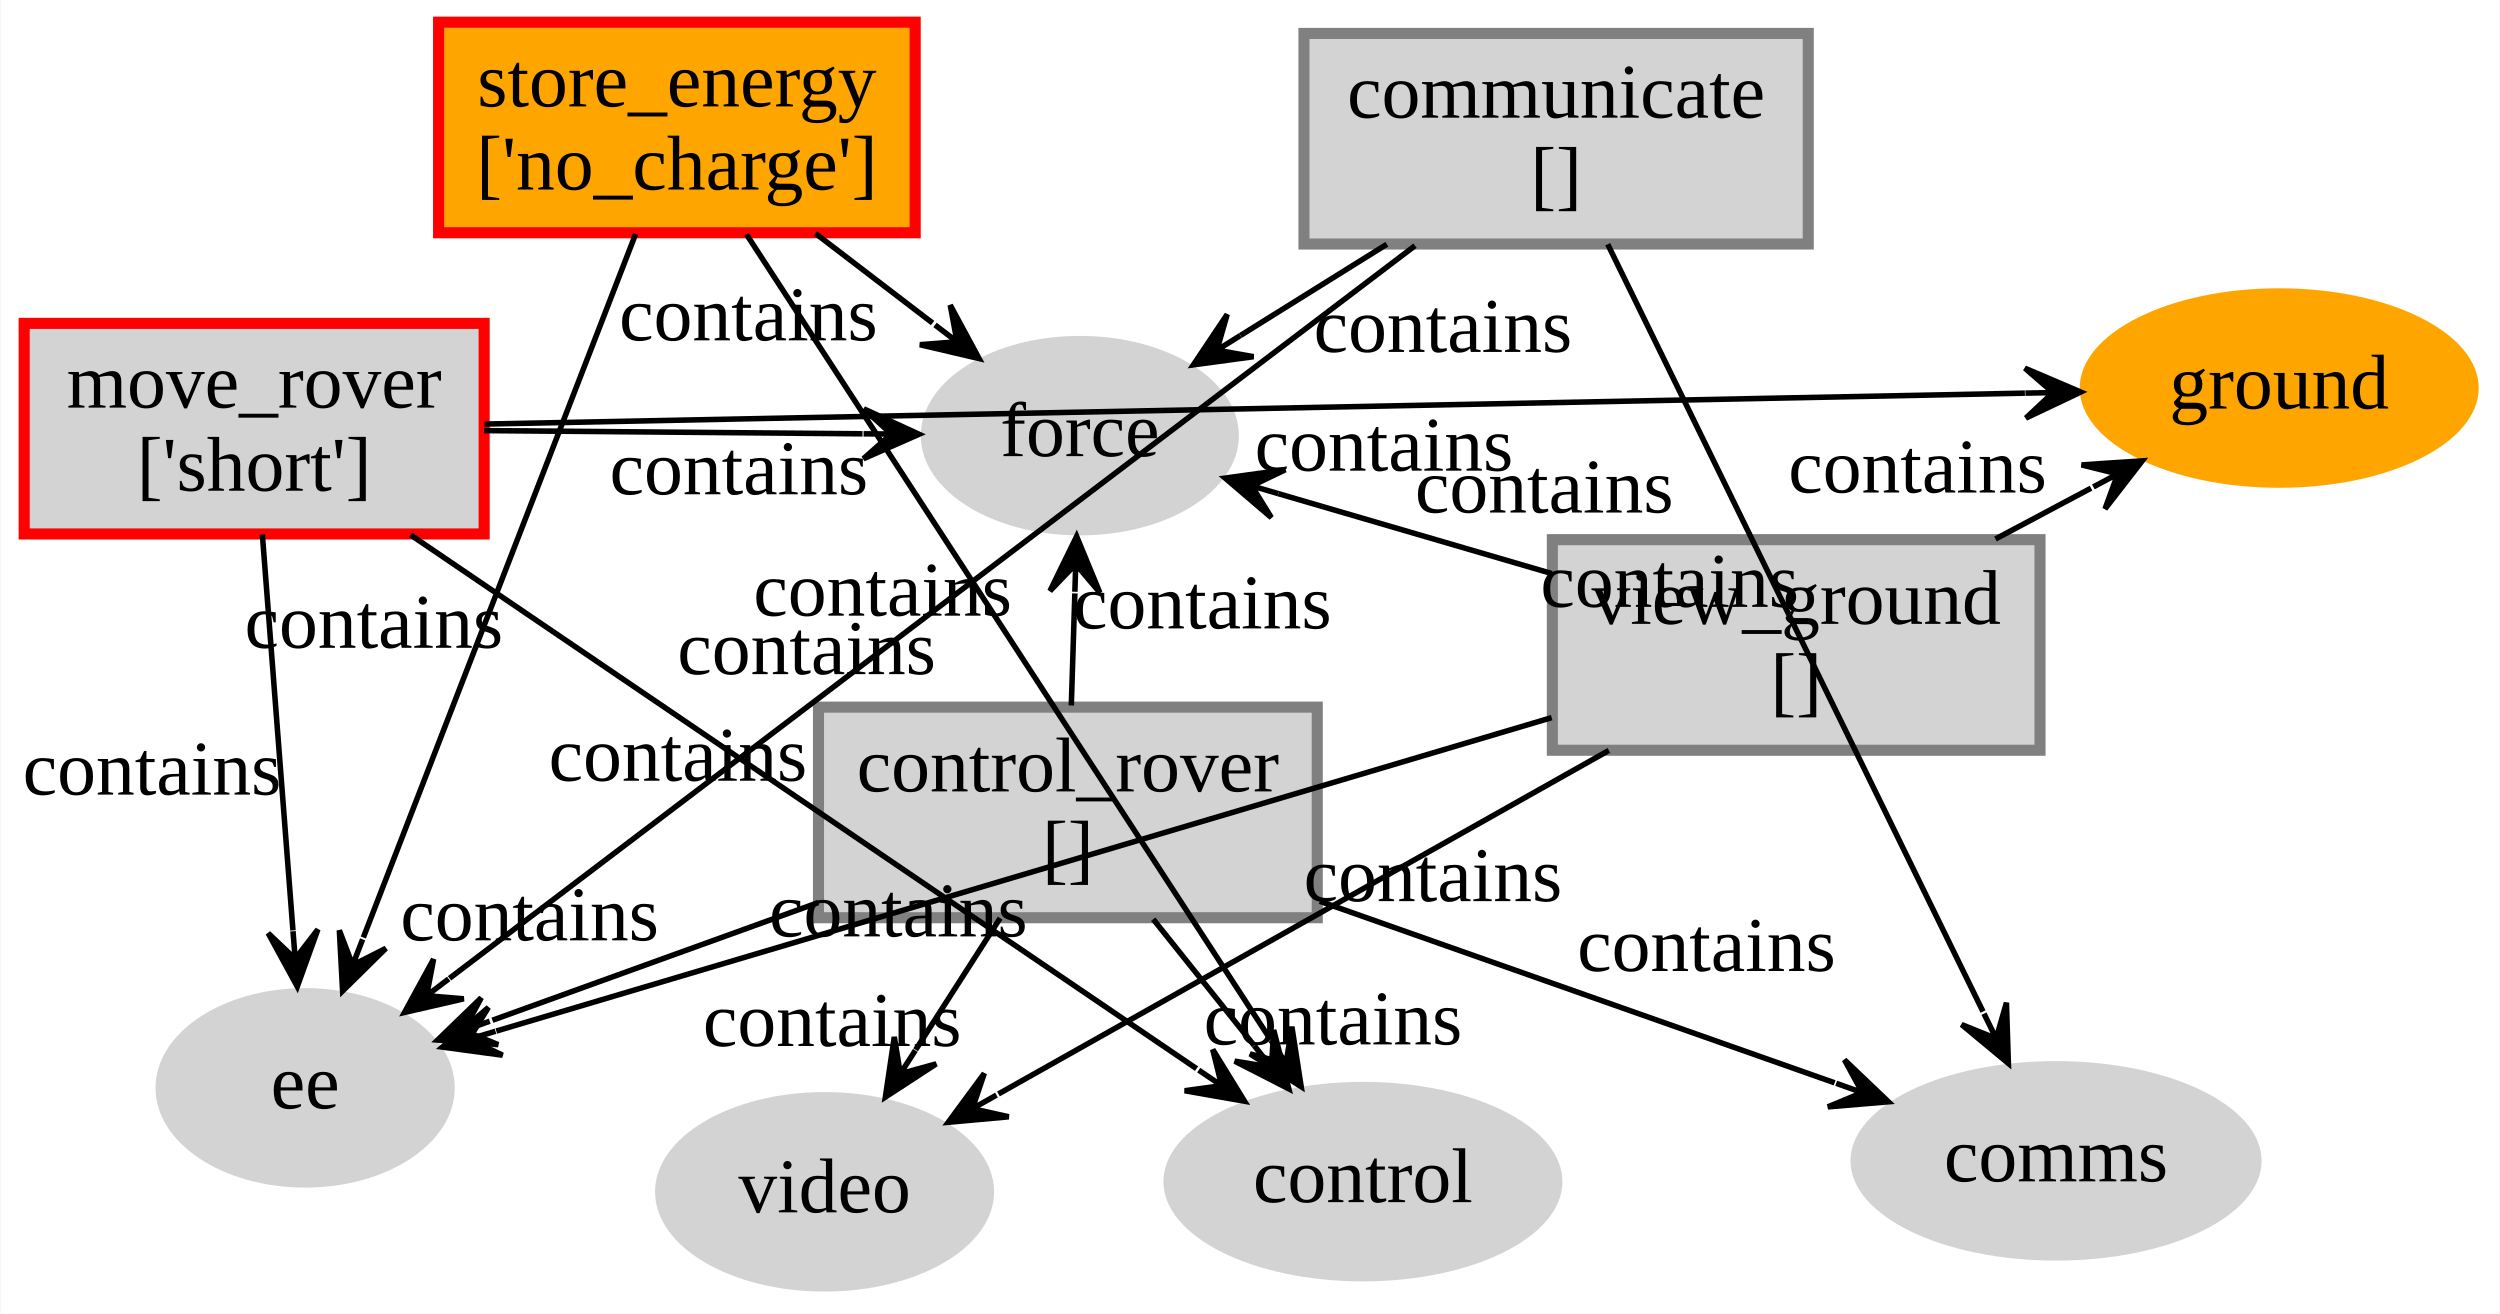
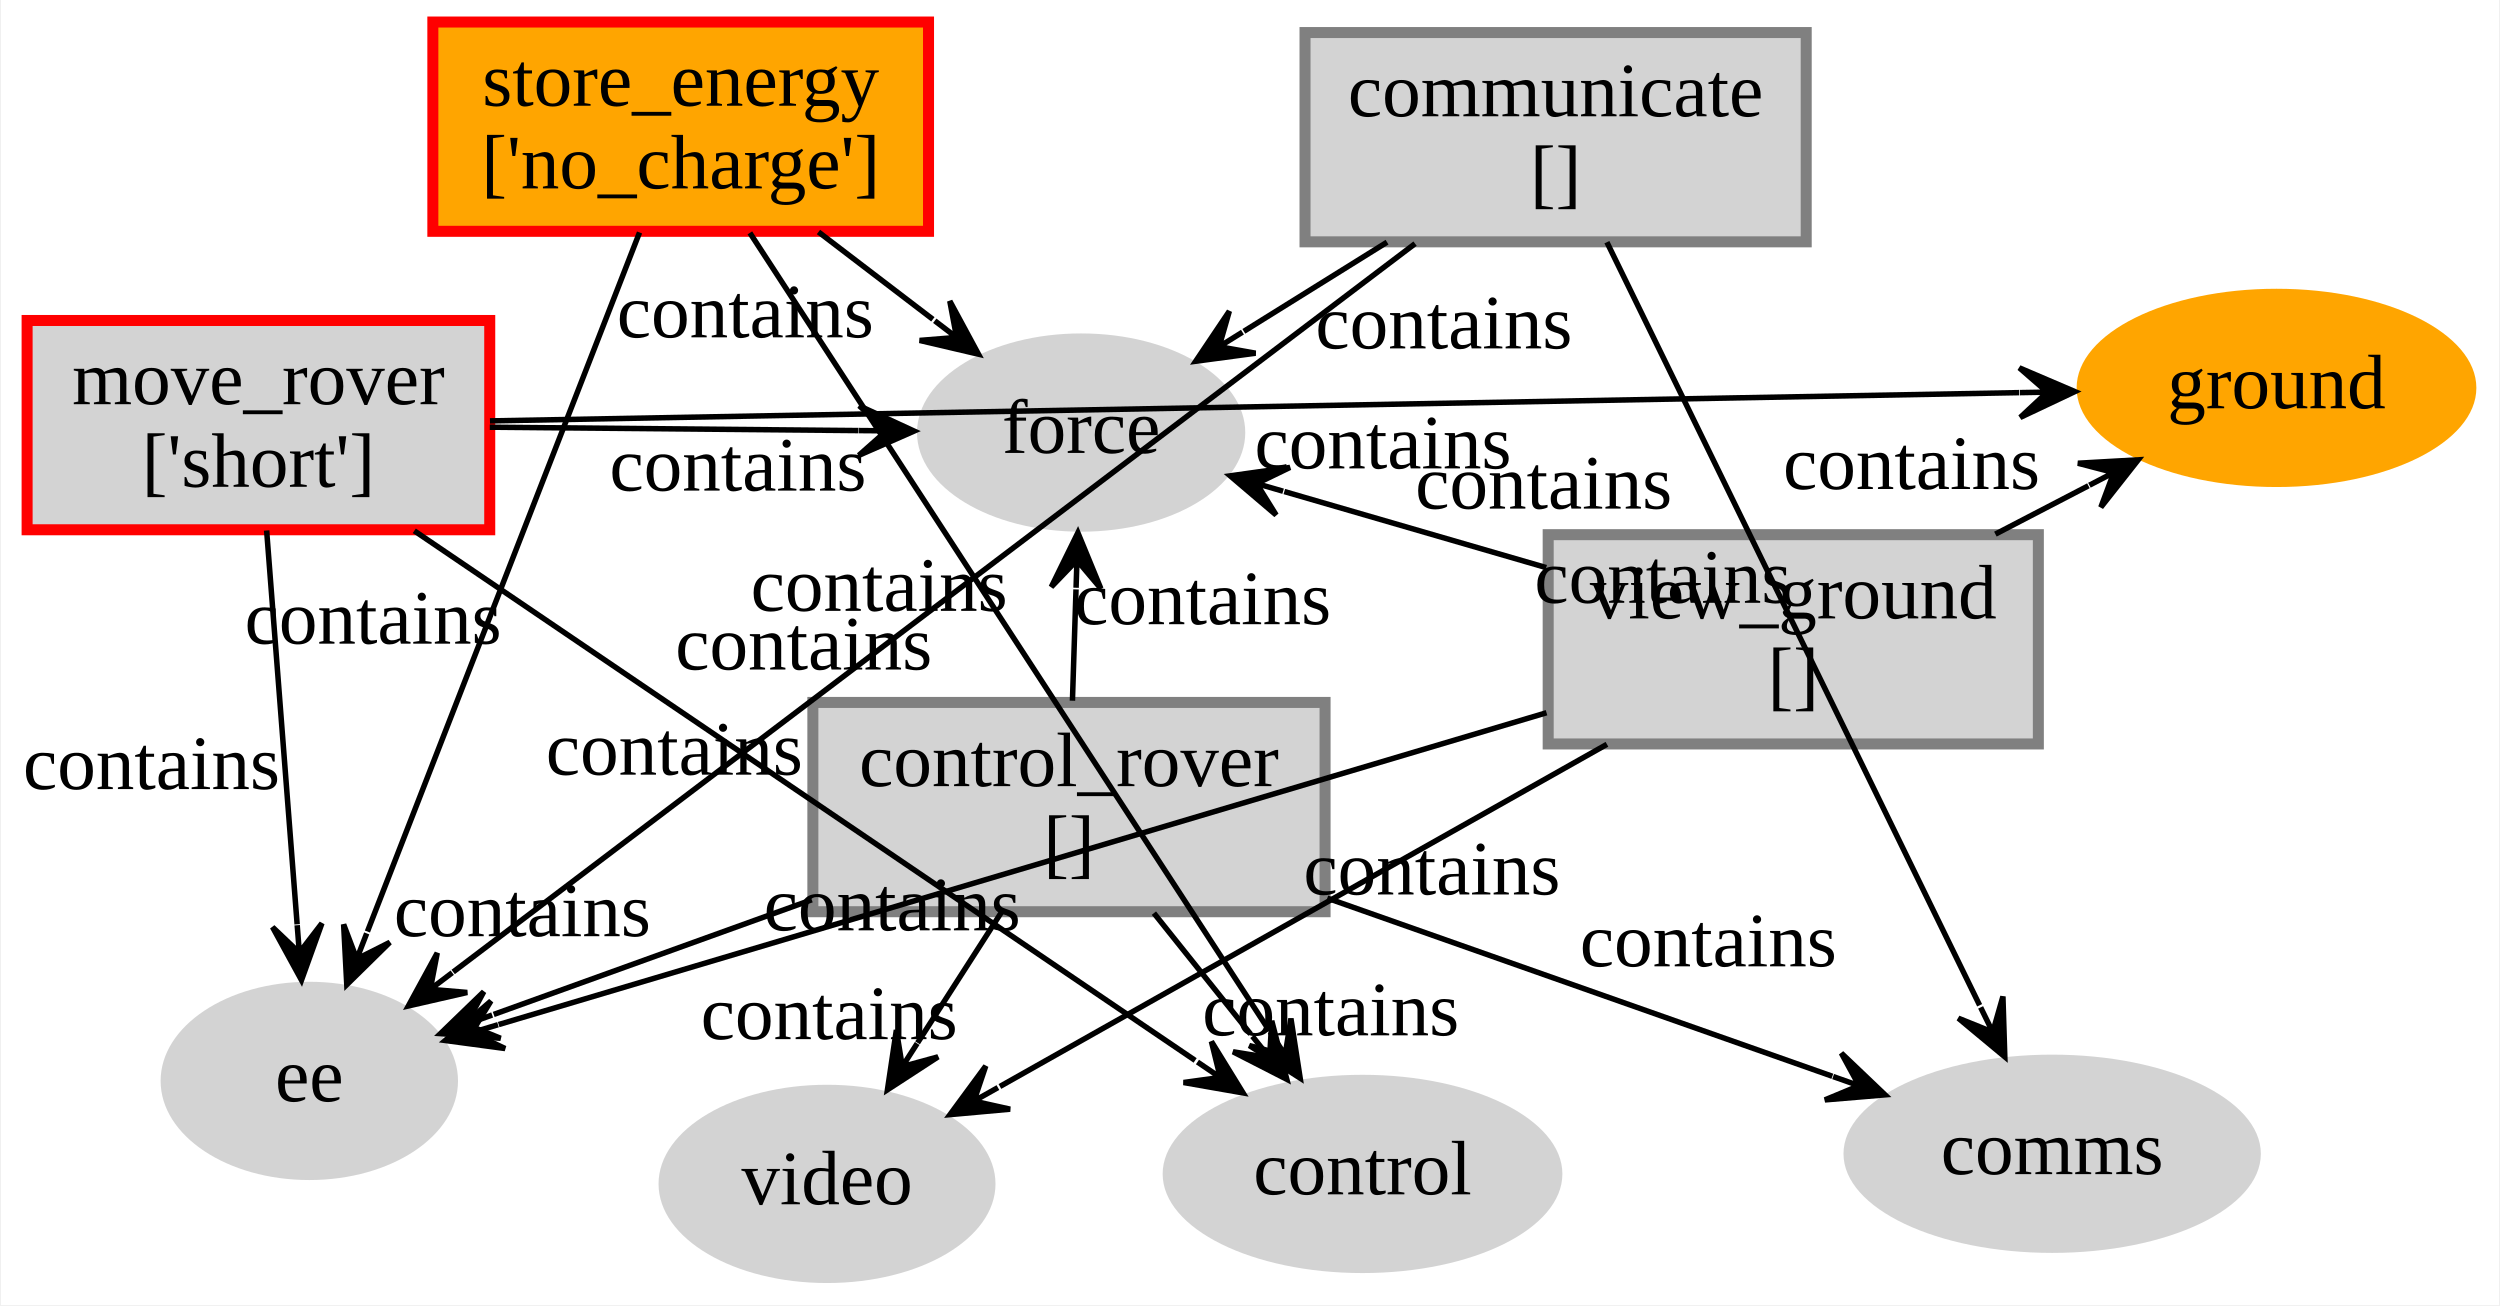
- <svg xmlns="http://www.w3.org/2000/svg" width="451pt" height="237pt" viewBox="0.00 0.00 450.91 237.06">
-   <g id="graph0" class="graph" transform="scale(1 1) rotate(0) translate(4 233.06)">
-     <polygon fill="white" stroke="transparent" points="-4,4 -4,-233.06 446.91,-233.06 446.91,4 -4,4" />
+ <svg xmlns="http://www.w3.org/2000/svg" width="454pt" height="237pt" viewBox="0.00 0.00 453.56 236.96">
+   <g id="graph0" class="graph" transform="scale(1 1) rotate(0) translate(4 232.96)">
+     <polygon fill="white" stroke="transparent" points="-4,4 -4,-232.96 449.56,-232.96 449.56,4 -4,4" />
    <g id="node1" class="node">
-       <polygon fill="lightgrey" stroke="grey" stroke-width="2" points="233.59,-105.46 143.59,-105.46 143.59,-67.46 233.59,-67.46 233.59,-105.46" />
-       <text text-anchor="middle" x="188.59" y="-90.26" font-family="Times New Roman,serif" font-size="14.00">control_rover</text>
-       <text text-anchor="middle" x="188.59" y="-75.26" font-family="Times New Roman,serif" font-size="14.00">[]</text>
+       <polygon fill="lightgrey" stroke="grey" stroke-width="2" points="236.41,-105.42 143.41,-105.42 143.41,-67.42 236.41,-67.42 236.41,-105.42" />
+       <text text-anchor="middle" x="189.91" y="-90.22" font-family="Times New Roman,serif" font-size="14.00">control_rover</text>
+       <text text-anchor="middle" x="189.91" y="-75.22" font-family="Times New Roman,serif" font-size="14.00">[]</text>
    </g>
    <g id="node7" class="node">
-       <ellipse fill="lightgrey" stroke="grey" stroke-width="0" cx="190.75" cy="-154.45" rx="28.7" ry="18" />
-       <text text-anchor="middle" x="190.75" y="-150.75" font-family="Times New Roman,serif" font-size="14.00">force</text>
+       <ellipse fill="lightgrey" stroke="grey" stroke-width="0" cx="192.12" cy="-154.42" rx="29.8" ry="18" />
+       <text text-anchor="middle" x="192.12" y="-150.72" font-family="Times New Roman,serif" font-size="14.00">force</text>
    </g>
    <g id="edge5" class="edge">
-       <path fill="none" stroke="black" d="M189.21,-105.76C189.4,-112.05 189.63,-119.16 189.85,-125.98" />
-       <polygon fill="black" stroke="black" points="190.17,-136.27 185.36,-126.42 190.01,-131.27 189.85,-126.28 189.85,-126.28 189.85,-126.28 190.01,-131.27 194.35,-126.13 190.17,-136.27 190.17,-136.27" />
-       <text text-anchor="start" x="189.53" y="-119.67" font-family="Times New Roman,serif" font-size="14.00">contains</text>
+       <path fill="none" stroke="black" d="M190.54,-105.73C190.74,-112.01 190.97,-119.13 191.19,-125.94" />
+       <polygon fill="black" stroke="black" points="191.53,-136.23 186.7,-126.39 191.36,-131.24 191.2,-126.24 191.2,-126.24 191.2,-126.24 191.36,-131.24 195.7,-126.09 191.53,-136.23 191.53,-136.23" />
+       <text text-anchor="start" x="190.86" y="-119.63" font-family="Times New Roman,serif" font-size="14.00">contains</text>
    </g>
    <g id="node8" class="node">
-       <ellipse fill="lightgrey" stroke="grey" stroke-width="0" cx="50.96" cy="-36.76" rx="27" ry="18" />
-       <text text-anchor="middle" x="50.96" y="-33.06" font-family="Times New Roman,serif" font-size="14.00">ee</text>
+       <ellipse fill="lightgrey" stroke="grey" stroke-width="0" cx="51.98" cy="-36.7" rx="27" ry="18" />
+       <text text-anchor="middle" x="51.98" y="-33" font-family="Times New Roman,serif" font-size="14.00">ee</text>
    </g>
    <g id="edge3" class="edge">
-       <path fill="none" stroke="black" d="M143.53,-70.19C124.39,-63.28 102.46,-55.36 84.75,-48.96" />
-       <polygon fill="black" stroke="black" points="74.86,-45.39 85.8,-44.56 79.57,-47.09 84.27,-48.79 84.27,-48.79 84.27,-48.79 79.57,-47.09 82.74,-53.02 74.86,-45.39 74.86,-45.39" />
-       <text text-anchor="start" x="68.14" y="-63.38" font-family="Times New Roman,serif" font-size="14.00">contains</text>
+       <path fill="none" stroke="black" d="M143.21,-69.59C124.27,-62.76 102.81,-55.02 85.46,-48.77" />
+       <polygon fill="black" stroke="black" points="75.78,-45.28 86.71,-44.44 80.48,-46.97 85.18,-48.67 85.18,-48.67 85.18,-48.67 80.48,-46.97 83.66,-52.9 75.78,-45.28 75.78,-45.28" />
+       <text text-anchor="start" x="67.34" y="-62.98" font-family="Times New Roman,serif" font-size="14.00">contains</text>
    </g>
    <g id="node9" class="node">
-       <ellipse fill="lightgrey" stroke="grey" stroke-width="0" cx="144.69" cy="-18" rx="30.59" ry="18" />
-       <text text-anchor="middle" x="144.69" y="-14.3" font-family="Times New Roman,serif" font-size="14.00">video</text>
+       <ellipse fill="lightgrey" stroke="grey" stroke-width="0" cx="145.98" cy="-18" rx="30.59" ry="18" />
+       <text text-anchor="middle" x="145.98" y="-14.3" font-family="Times New Roman,serif" font-size="14.00">video</text>
    </g>
    <g id="edge1" class="edge">
-       <path fill="none" stroke="black" d="M176.37,-67.39C171.65,-60.03 166.18,-51.5 161.12,-43.62" />
-       <polygon fill="black" stroke="black" points="155.66,-35.1 164.84,-41.09 158.36,-39.31 161.06,-43.52 161.06,-43.52 161.06,-43.52 158.36,-39.31 157.27,-45.95 155.66,-35.1 155.66,-35.1" />
-       <text text-anchor="start" x="122.74" y="-44.31" font-family="Times New Roman,serif" font-size="14.00">contains</text>
+       <path fill="none" stroke="black" d="M177.67,-67.36C172.95,-60.01 167.48,-51.48 162.42,-43.61" />
+       <polygon fill="black" stroke="black" points="156.95,-35.09 166.14,-41.07 159.65,-39.3 162.35,-43.5 162.35,-43.5 162.35,-43.5 159.65,-39.3 158.57,-45.94 156.95,-35.09 156.95,-35.09" />
+       <text text-anchor="start" x="123.05" y="-44.29" font-family="Times New Roman,serif" font-size="14.00">contains</text>
    </g>
    <g id="node10" class="node">
-       <ellipse fill="lightgrey" stroke="grey" stroke-width="0" cx="241.83" cy="-19.84" rx="36" ry="18" />
-       <text text-anchor="middle" x="241.83" y="-16.14" font-family="Times New Roman,serif" font-size="14.00">control</text>
+       <ellipse fill="lightgrey" stroke="grey" stroke-width="0" cx="243.21" cy="-19.81" rx="36.29" ry="18" />
+       <text text-anchor="middle" x="243.21" y="-16.11" font-family="Times New Roman,serif" font-size="14.00">control</text>
    </g>
    <g id="edge4" class="edge">
-       <path fill="none" stroke="black" d="M203.99,-67.19C209.68,-60.08 216.19,-51.92 222.2,-44.41" />
-       <polygon fill="black" stroke="black" points="228.46,-36.58 225.73,-47.2 225.33,-40.49 222.21,-44.39 222.21,-44.39 222.21,-44.39 225.33,-40.49 218.7,-41.58 228.46,-36.58 228.46,-36.58" />
-       <text text-anchor="start" x="213.1" y="-44.6" font-family="Times New Roman,serif" font-size="14.00">contains</text>
+       <path fill="none" stroke="black" d="M205.33,-67.16C210.81,-60.31 217.06,-52.49 222.89,-45.2" />
+       <polygon fill="black" stroke="black" points="229.46,-36.99 226.73,-47.61 226.34,-40.9 223.22,-44.8 223.22,-44.8 223.22,-44.8 226.34,-40.9 219.7,-41.99 229.46,-36.99 229.46,-36.99" />
+       <text text-anchor="start" x="214.11" y="-44.98" font-family="Times New Roman,serif" font-size="14.00">contains</text>
    </g>
    <g id="node11" class="node">
-       <ellipse fill="lightgrey" stroke="grey" stroke-width="0" cx="366.9" cy="-23.59" rx="37.09" ry="18" />
-       <text text-anchor="middle" x="366.9" y="-19.89" font-family="Times New Roman,serif" font-size="14.00">comms</text>
+       <ellipse fill="lightgrey" stroke="grey" stroke-width="0" cx="368.43" cy="-23.47" rx="37.89" ry="18" />
+       <text text-anchor="middle" x="368.43" y="-19.77" font-family="Times New Roman,serif" font-size="14.00">comms</text>
    </g>
    <g id="edge2" class="edge">
-       <path fill="none" stroke="black" d="M234.05,-70.43C262.72,-60.32 299.4,-47.39 326.95,-37.67" />
-       <polygon fill="black" stroke="black" points="336.66,-34.25 328.72,-41.82 331.94,-35.91 327.23,-37.58 327.23,-37.58 327.23,-37.58 331.94,-35.91 325.73,-33.33 336.66,-34.25 336.66,-34.25" />
-       <text text-anchor="start" x="280.5" y="-57.85" font-family="Times New Roman,serif" font-size="14.00">contains</text>
+       <path fill="none" stroke="black" d="M236.81,-69.88C265.34,-59.82 301.37,-47.12 328.52,-37.54" />
+       <polygon fill="black" stroke="black" points="338.09,-34.17 330.15,-41.74 333.37,-35.83 328.66,-37.49 328.66,-37.49 328.66,-37.49 333.37,-35.83 327.16,-33.25 338.09,-34.17 338.09,-34.17" />
+       <text text-anchor="start" x="282.67" y="-57.51" font-family="Times New Roman,serif" font-size="14.00">contains</text>
    </g>
    <g id="node2" class="node">
-       <polygon fill="lightgrey" stroke="grey" stroke-width="2" points="364.01,-135.68 276.01,-135.68 276.01,-97.68 364.01,-97.68 364.01,-135.68" />
-       <text text-anchor="middle" x="320.01" y="-120.48" font-family="Times New Roman,serif" font-size="14.00">view_ground</text>
-       <text text-anchor="middle" x="320.01" y="-105.48" font-family="Times New Roman,serif" font-size="14.00">[]</text>
+       <polygon fill="lightgrey" stroke="grey" stroke-width="2" points="365.92,-135.88 276.92,-135.88 276.92,-97.88 365.92,-97.88 365.92,-135.88" />
+       <text text-anchor="middle" x="321.42" y="-120.68" font-family="Times New Roman,serif" font-size="14.00">view_ground</text>
+       <text text-anchor="middle" x="321.42" y="-105.68" font-family="Times New Roman,serif" font-size="14.00">[]</text>
    </g>
    <g id="node6" class="node">
-       <ellipse fill="orange" stroke="grey" stroke-width="0" cx="407.17" cy="-163.04" rx="36" ry="18" />
-       <text text-anchor="middle" x="407.17" y="-159.34" font-family="Times New Roman,serif" font-size="14.00">ground</text>
+       <ellipse fill="orange" stroke="grey" stroke-width="0" cx="409.16" cy="-162.53" rx="36.29" ry="18" />
+       <text text-anchor="middle" x="409.16" y="-158.83" font-family="Times New Roman,serif" font-size="14.00">ground</text>
    </g>
    <g id="edge13" class="edge">
-       <path fill="none" stroke="black" d="M355.97,-135.8C361.67,-138.84 367.56,-141.97 373.22,-144.98" />
-       <polygon fill="black" stroke="black" points="382.46,-149.9 371.51,-149.17 378.04,-147.55 373.63,-145.2 373.63,-145.2 373.63,-145.2 378.04,-147.55 375.74,-141.23 382.46,-149.9 382.46,-149.9" />
-       <text text-anchor="start" x="318.59" y="-144.19" font-family="Times New Roman,serif" font-size="14.00">contains</text>
+       <path fill="none" stroke="black" d="M358.12,-135.98C363.72,-138.89 369.47,-141.88 375.01,-144.76" />
+       <polygon fill="black" stroke="black" points="384.06,-149.47 373.11,-148.85 379.62,-147.16 375.19,-144.86 375.19,-144.86 375.19,-144.86 379.62,-147.16 377.27,-140.86 384.06,-149.47 384.06,-149.47" />
+       <text text-anchor="start" x="319.57" y="-144.17" font-family="Times New Roman,serif" font-size="14.00">contains</text>
    </g>
    <g id="edge16" class="edge">
-       <path fill="none" stroke="black" d="M275.89,-129.57C259.81,-134.27 241.84,-139.52 226.57,-143.98" />
-       <polygon fill="black" stroke="black" points="216.97,-146.79 225.31,-139.66 221.77,-145.39 226.57,-143.98 226.57,-143.98 226.57,-143.98 221.77,-145.39 227.83,-148.3 216.97,-146.79 216.97,-146.79" />
-       <text text-anchor="start" x="251.23" y="-140.58" font-family="Times New Roman,serif" font-size="14.00">contains</text>
+       <path fill="none" stroke="black" d="M276.56,-129.9C261.03,-134.41 243.82,-139.41 229.01,-143.71" />
+       <polygon fill="black" stroke="black" points="219.18,-146.56 227.53,-139.45 223.99,-145.16 228.79,-143.77 228.79,-143.77 228.79,-143.77 223.99,-145.16 230.04,-148.09 219.18,-146.56 219.18,-146.56" />
+       <text text-anchor="start" x="252.78" y="-140.61" font-family="Times New Roman,serif" font-size="14.00">contains</text>
    </g>
    <g id="edge14" class="edge">
-       <path fill="none" stroke="black" d="M275.89,-103.57C222.58,-87.74 134.03,-61.43 85.45,-47.01" />
-       <polygon fill="black" stroke="black" points="75.72,-44.12 86.59,-42.65 80.52,-45.54 85.31,-46.97 85.31,-46.97 85.31,-46.97 80.52,-45.54 84.03,-51.28 75.72,-44.12 75.72,-44.12" />
-       <text text-anchor="start" x="134.67" y="-64.09" font-family="Times New Roman,serif" font-size="14.00">contains</text>
+       <path fill="none" stroke="black" d="M276.62,-103.55C223.12,-87.63 134.78,-61.34 86.36,-46.93" />
+       <polygon fill="black" stroke="black" points="76.66,-44.04 87.53,-42.58 81.45,-45.47 86.24,-46.9 86.24,-46.9 86.24,-46.9 81.45,-45.47 84.96,-51.21 76.66,-44.04 76.66,-44.04" />
+       <text text-anchor="start" x="134.49" y="-64.04" font-family="Times New Roman,serif" font-size="14.00">contains</text>
    </g>
    <g id="edge15" class="edge">
-       <path fill="none" stroke="black" d="M286.21,-97.65C254.38,-79.73 207.08,-53.11 176.06,-35.66" />
-       <polygon fill="black" stroke="black" points="167,-30.55 177.92,-31.54 171.36,-33.01 175.71,-35.46 175.71,-35.46 175.71,-35.46 171.36,-33.01 173.51,-39.38 167,-30.55 167,-30.55" />
-       <text text-anchor="start" x="231.14" y="-70.45" font-family="Times New Roman,serif" font-size="14.00">contains</text>
+       <path fill="none" stroke="black" d="M287.59,-97.82C255.74,-79.86 208.4,-53.18 177.37,-35.69" />
+       <polygon fill="black" stroke="black" points="168.3,-30.58 179.22,-31.57 172.65,-33.03 177.01,-35.49 177.01,-35.49 177.01,-35.49 172.65,-33.03 174.8,-39.41 168.3,-30.58 168.3,-30.58" />
+       <text text-anchor="start" x="232.48" y="-70.55" font-family="Times New Roman,serif" font-size="14.00">contains</text>
    </g>
    <g id="node3" class="node">
-       <polygon fill="lightgrey" stroke="grey" stroke-width="2" points="322.19,-227.03 231.19,-227.03 231.19,-189.03 322.19,-189.03 322.19,-227.03" />
-       <text text-anchor="middle" x="276.69" y="-211.83" font-family="Times New Roman,serif" font-size="14.00">communicate</text>
-       <text text-anchor="middle" x="276.69" y="-196.83" font-family="Times New Roman,serif" font-size="14.00">[]</text>
+       <polygon fill="lightgrey" stroke="grey" stroke-width="2" points="323.77,-227.05 232.77,-227.05 232.77,-189.05 323.77,-189.05 323.77,-227.05" />
+       <text text-anchor="middle" x="278.27" y="-211.85" font-family="Times New Roman,serif" font-size="14.00">communicate</text>
+       <text text-anchor="middle" x="278.27" y="-196.85" font-family="Times New Roman,serif" font-size="14.00">[]</text>
    </g>
    <g id="edge19" class="edge">
-       <path fill="none" stroke="black" d="M246.15,-188.99C237.55,-183.63 228.23,-177.82 219.73,-172.52" />
-       <polygon fill="black" stroke="black" points="211.24,-167.23 222.1,-168.7 215.48,-169.87 219.72,-172.52 219.72,-172.52 219.72,-172.52 215.48,-169.87 217.34,-176.34 211.24,-167.23 211.24,-167.23" />
-       <text text-anchor="start" x="232.94" y="-169.56" font-family="Times New Roman,serif" font-size="14.00">contains</text>
+       <path fill="none" stroke="black" d="M247.66,-188.99C239.2,-183.72 230.05,-178.03 221.66,-172.8" />
+       <polygon fill="black" stroke="black" points="212.92,-167.37 223.79,-168.83 217.17,-170.01 221.41,-172.65 221.41,-172.65 221.41,-172.65 217.17,-170.01 219.03,-176.47 212.92,-167.37 212.92,-167.37" />
+       <text text-anchor="start" x="234.66" y="-169.7" font-family="Times New Roman,serif" font-size="14.00">contains</text>
    </g>
    <g id="edge18" class="edge">
-       <path fill="none" stroke="black" d="M251.23,-188.72C207.99,-155.91 120.66,-89.65 77.01,-56.53" />
-       <polygon fill="black" stroke="black" points="68.89,-50.37 79.58,-52.83 72.88,-53.39 76.86,-56.42 76.86,-56.42 76.86,-56.42 72.88,-53.39 74.14,-60 68.89,-50.37 68.89,-50.37" />
-       <text text-anchor="start" x="118.12" y="-111.42" font-family="Times New Roman,serif" font-size="14.00">contains</text>
+       <path fill="none" stroke="black" d="M252.75,-188.72C209.41,-155.9 121.85,-89.61 78.1,-56.48" />
+       <polygon fill="black" stroke="black" points="69.96,-50.31 80.65,-52.76 73.94,-53.33 77.93,-56.35 77.93,-56.35 77.93,-56.35 73.94,-53.33 75.21,-59.94 69.96,-50.31 69.96,-50.31" />
+       <text text-anchor="start" x="118.43" y="-111.4" font-family="Times New Roman,serif" font-size="14.00">contains</text>
    </g>
    <g id="edge17" class="edge">
-       <path fill="none" stroke="black" d="M286,-188.99C302.12,-156.04 335.25,-88.3 353.72,-50.53" />
-       <polygon fill="black" stroke="black" points="358.3,-41.17 357.95,-52.13 356.1,-45.66 353.9,-50.15 353.9,-50.15 353.9,-50.15 356.1,-45.66 349.86,-48.18 358.3,-41.17 358.3,-41.17" />
-       <text text-anchor="start" x="273.86" y="-123.56" font-family="Times New Roman,serif" font-size="14.00">contains</text>
+       <path fill="none" stroke="black" d="M287.58,-188.99C303.69,-156.01 336.8,-88.23 355.26,-50.43" />
+       <polygon fill="black" stroke="black" points="359.83,-41.07 359.49,-52.03 357.64,-45.56 355.44,-50.05 355.44,-50.05 355.44,-50.05 357.64,-45.56 351.4,-48.08 359.83,-41.07 359.83,-41.07" />
+       <text text-anchor="start" x="274.42" y="-123.51" font-family="Times New Roman,serif" font-size="14.00">contains</text>
    </g>
    <g id="node4" class="node">
-       <polygon fill="orange" stroke="red" stroke-width="2" points="161.04,-229.06 75.04,-229.06 75.04,-191.06 161.04,-191.06 161.04,-229.06" />
-       <text text-anchor="middle" x="118.04" y="-213.86" font-family="Times New Roman,serif" font-size="14.00">store_energy</text>
-       <text text-anchor="middle" x="118.04" y="-198.86" font-family="Times New Roman,serif" font-size="14.00">['no_charge']</text>
+       <polygon fill="orange" stroke="red" stroke-width="2" points="164.41,-228.96 74.41,-228.96 74.41,-190.96 164.41,-190.96 164.41,-228.96" />
+       <text text-anchor="middle" x="119.41" y="-213.76" font-family="Times New Roman,serif" font-size="14.00">store_energy</text>
+       <text text-anchor="middle" x="119.41" y="-198.76" font-family="Times New Roman,serif" font-size="14.00">['no_charge']</text>
    </g>
    <g id="edge7" class="edge">
-       <path fill="none" stroke="black" d="M143.06,-190.92C149.88,-185.71 157.28,-180.05 164.18,-174.77" />
-       <polygon fill="black" stroke="black" points="172.57,-168.36 167.36,-178.01 168.59,-171.39 164.62,-174.43 164.62,-174.43 164.62,-174.43 168.59,-171.39 161.89,-170.86 172.57,-168.36 172.57,-168.36" />
-       <text text-anchor="start" x="107.62" y="-171.65" font-family="Times New Roman,serif" font-size="14.00">contains</text>
+       <path fill="none" stroke="black" d="M144.43,-190.84C151.14,-185.72 158.41,-180.17 165.2,-174.98" />
+       <polygon fill="black" stroke="black" points="173.48,-168.65 168.27,-178.3 169.51,-171.69 165.54,-174.72 165.54,-174.72 165.54,-174.72 169.51,-171.69 162.8,-171.15 173.48,-168.65 173.48,-168.65" />
+       <text text-anchor="start" x="107.82" y="-171.71" font-family="Times New Roman,serif" font-size="14.00">contains</text>
    </g>
    <g id="edge6" class="edge">
-       <path fill="none" stroke="black" d="M110.6,-190.85C98.65,-159.97 75.12,-99.19 61.46,-63.89" />
-       <polygon fill="black" stroke="black" points="57.72,-54.24 65.53,-61.94 59.53,-58.9 61.33,-63.56 61.33,-63.56 61.33,-63.56 59.53,-58.9 57.13,-65.19 57.72,-54.24 57.72,-54.24" />
-       <text text-anchor="start" x="40.03" y="-116.17" font-family="Times New Roman,serif" font-size="14.00">contains</text>
+       <path fill="none" stroke="black" d="M111.94,-190.75C99.92,-159.88 76.27,-99.11 62.53,-63.82" />
+       <polygon fill="black" stroke="black" points="58.78,-54.17 66.6,-61.86 60.59,-58.83 62.4,-63.49 62.4,-63.49 62.4,-63.49 60.59,-58.83 58.21,-65.12 58.78,-54.17 58.78,-54.17" />
+       <text text-anchor="start" x="40.24" y="-116.09" font-family="Times New Roman,serif" font-size="14.00">contains</text>
    </g>
    <g id="edge8" class="edge">
-       <path fill="none" stroke="black" d="M130.59,-190.78C153.01,-156.32 199.94,-84.21 225.09,-45.57" />
-       <polygon fill="black" stroke="black" points="230.69,-36.97 229.01,-47.8 227.96,-41.16 225.23,-45.35 225.23,-45.35 225.23,-45.35 227.96,-41.16 221.46,-42.89 230.69,-36.97 230.69,-36.97" />
-       <text text-anchor="start" x="131.84" y="-121.97" font-family="Times New Roman,serif" font-size="14.00">contains</text>
+       <path fill="none" stroke="black" d="M131.97,-190.68C154.33,-156.33 201.09,-84.51 226.27,-45.83" />
+       <polygon fill="black" stroke="black" points="231.89,-37.2 230.21,-48.03 229.16,-41.39 226.43,-45.58 226.43,-45.58 226.43,-45.58 229.16,-41.39 222.66,-43.12 231.89,-37.2 231.89,-37.2" />
+       <text text-anchor="start" x="132.12" y="-122.05" font-family="Times New Roman,serif" font-size="14.00">contains</text>
    </g>
    <g id="node5" class="node">
-       <polygon fill="lightgrey" stroke="red" stroke-width="2" points="83.26,-174.71 0.26,-174.71 0.26,-136.71 83.26,-136.71 83.26,-174.71" />
-       <text text-anchor="middle" x="41.76" y="-159.51" font-family="Times New Roman,serif" font-size="14.00">move_rover</text>
-       <text text-anchor="middle" x="41.76" y="-144.51" font-family="Times New Roman,serif" font-size="14.00">['short']</text>
+       <polygon fill="lightgrey" stroke="red" stroke-width="2" points="84.74,-174.77 0.74,-174.77 0.74,-136.77 84.74,-136.77 84.74,-174.77" />
+       <text text-anchor="middle" x="42.74" y="-159.57" font-family="Times New Roman,serif" font-size="14.00">move_rover</text>
+       <text text-anchor="middle" x="42.74" y="-144.57" font-family="Times New Roman,serif" font-size="14.00">['short']</text>
    </g>
    <g id="edge9" class="edge">
-       <path fill="none" stroke="black" d="M83.32,-156.54C152.23,-157.93 289.63,-160.68 361.28,-162.12" />
-       <polygon fill="black" stroke="black" points="371.36,-162.32 361.28,-166.62 366.36,-162.22 361.37,-162.12 361.37,-162.12 361.37,-162.12 366.36,-162.22 361.46,-157.62 371.36,-162.32 371.36,-162.32" />
-       <text text-anchor="start" x="222.3" y="-148.13" font-family="Times New Roman,serif" font-size="14.00">contains</text>
+       <path fill="none" stroke="black" d="M84.78,-156.54C153.76,-157.82 290.49,-160.34 362.42,-161.67" />
+       <polygon fill="black" stroke="black" points="372.55,-161.86 362.47,-166.17 367.55,-161.76 362.55,-161.67 362.55,-161.67 362.55,-161.67 367.55,-161.76 362.63,-157.17 372.55,-161.86 372.55,-161.86" />
+       <text text-anchor="start" x="223.6" y="-147.91" font-family="Times New Roman,serif" font-size="14.00">contains</text>
    </g>
    <g id="edge10" class="edge">
-       <path fill="none" stroke="black" d="M83.26,-155.36C104.62,-155.18 130.52,-154.96 151.54,-154.78" />
-       <polygon fill="black" stroke="black" points="161.73,-154.7 151.77,-159.28 156.73,-154.74 151.73,-154.78 151.73,-154.78 151.73,-154.78 156.73,-154.74 151.69,-150.28 161.73,-154.7 161.73,-154.7" />
-       <text text-anchor="start" x="105.9" y="-143.87" font-family="Times New Roman,serif" font-size="14.00">contains</text>
+       <path fill="none" stroke="black" d="M84.75,-155.39C105.72,-155.2 130.96,-154.97 151.7,-154.78" />
+       <polygon fill="black" stroke="black" points="161.79,-154.69 151.83,-159.28 156.79,-154.74 151.79,-154.78 151.79,-154.78 151.79,-154.78 156.79,-154.74 151.75,-150.28 161.79,-154.69 161.79,-154.69" />
+       <text text-anchor="start" x="106.48" y="-143.88" font-family="Times New Roman,serif" font-size="14.00">contains</text>
    </g>
    <g id="edge11" class="edge">
-       <path fill="none" stroke="black" d="M43.24,-136.6C44.73,-117.3 47.05,-87.26 48.76,-65.17" />
-       <polygon fill="black" stroke="black" points="49.54,-55.04 53.26,-65.36 49.16,-60.03 48.77,-65.02 48.77,-65.02 48.77,-65.02 49.16,-60.03 44.29,-64.67 49.54,-55.04 49.54,-55.04" />
-       <text text-anchor="start" x="0" y="-89.68" font-family="Times New Roman,serif" font-size="14.00">contains</text>
+       <path fill="none" stroke="black" d="M44.23,-136.64C45.73,-117.32 48.06,-87.25 49.77,-65.13" />
+       <polygon fill="black" stroke="black" points="50.56,-55 54.27,-65.32 50.17,-59.98 49.78,-64.97 49.78,-64.97 49.78,-64.97 50.17,-59.98 45.3,-64.62 50.56,-55 50.56,-55" />
+       <text text-anchor="start" x="0" y="-89.69" font-family="Times New Roman,serif" font-size="14.00">contains</text>
    </g>
    <g id="edge12" class="edge">
-       <path fill="none" stroke="black" d="M70,-136.53C107.5,-111.07 173.43,-66.29 211.81,-40.23" />
-       <polygon fill="black" stroke="black" points="220.47,-34.35 214.73,-43.69 216.34,-37.16 212.2,-39.96 212.2,-39.96 212.2,-39.96 216.34,-37.16 209.67,-36.24 220.47,-34.35 220.47,-34.35" />
-       <text text-anchor="start" x="94.9" y="-92.18" font-family="Times New Roman,serif" font-size="14.00">contains</text>
+       <path fill="none" stroke="black" d="M71.04,-136.58C108.51,-111.16 174.32,-66.53 212.82,-40.42" />
+       <polygon fill="black" stroke="black" points="221.52,-34.52 215.77,-43.86 217.38,-37.33 213.24,-40.13 213.24,-40.13 213.24,-40.13 217.38,-37.33 210.72,-36.41 221.52,-34.52 221.52,-34.52" />
+       <text text-anchor="start" x="94.93" y="-92.3" font-family="Times New Roman,serif" font-size="14.00">contains</text>
    </g>
  </g>
</svg>
